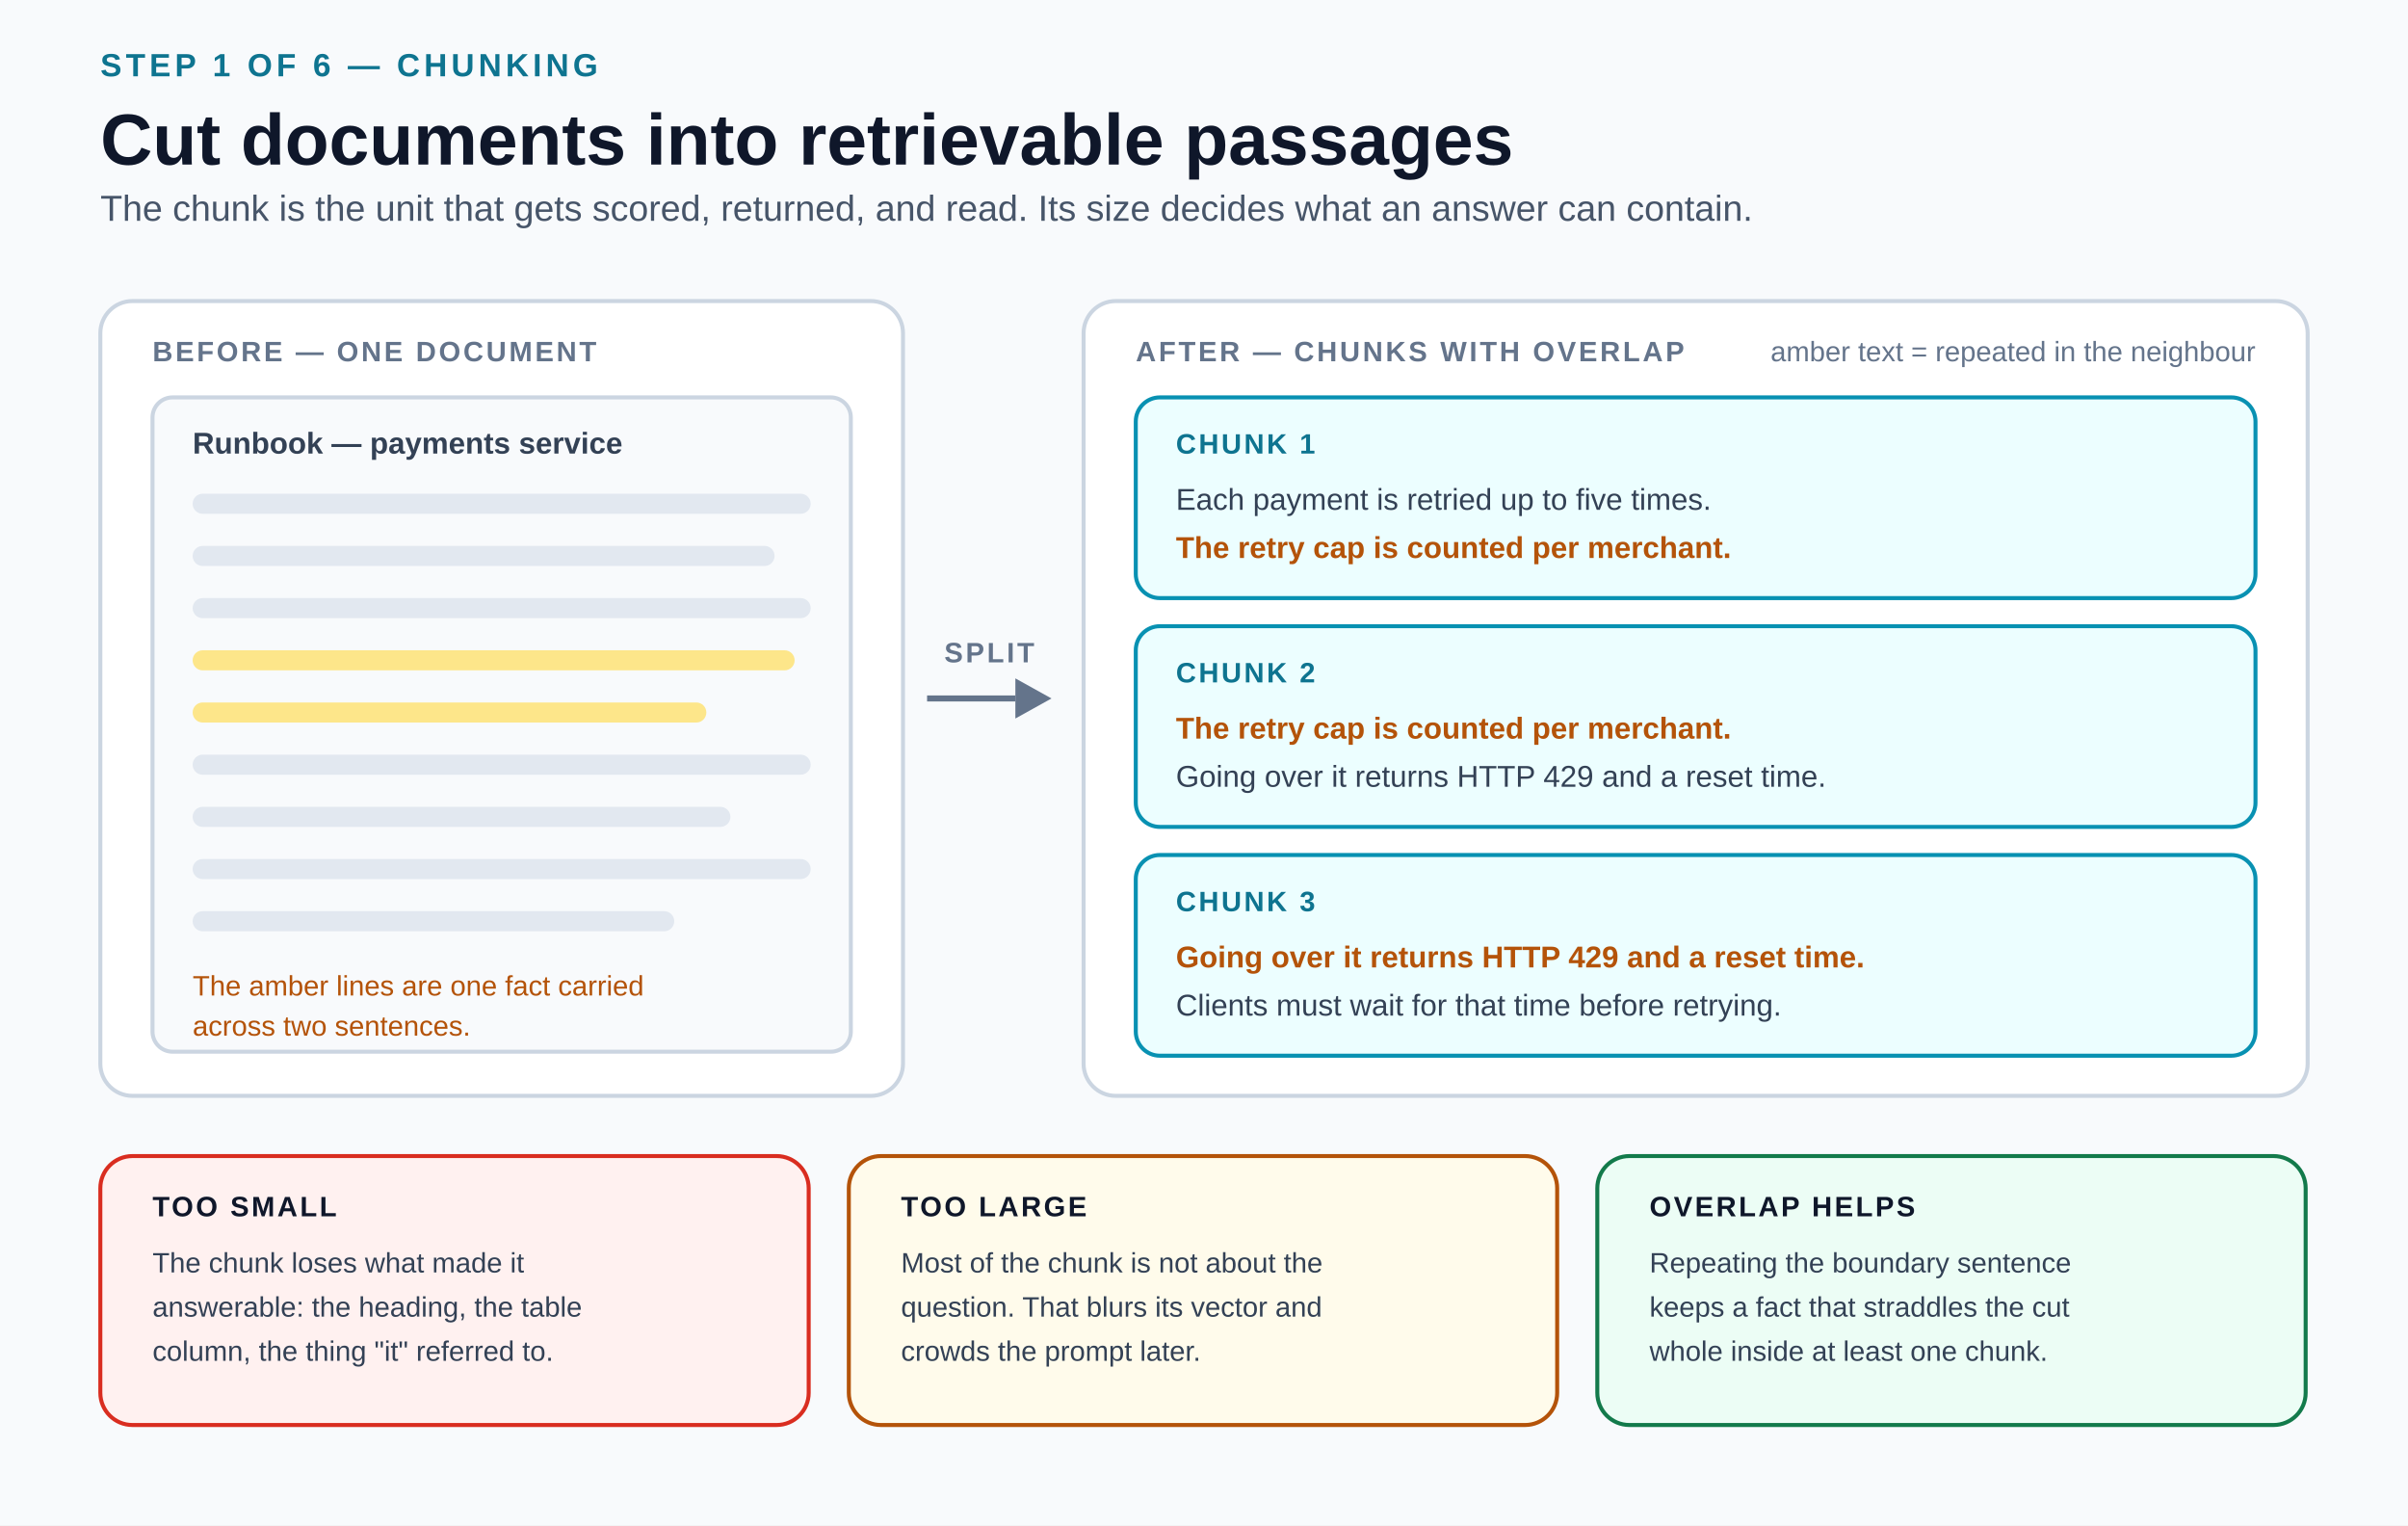
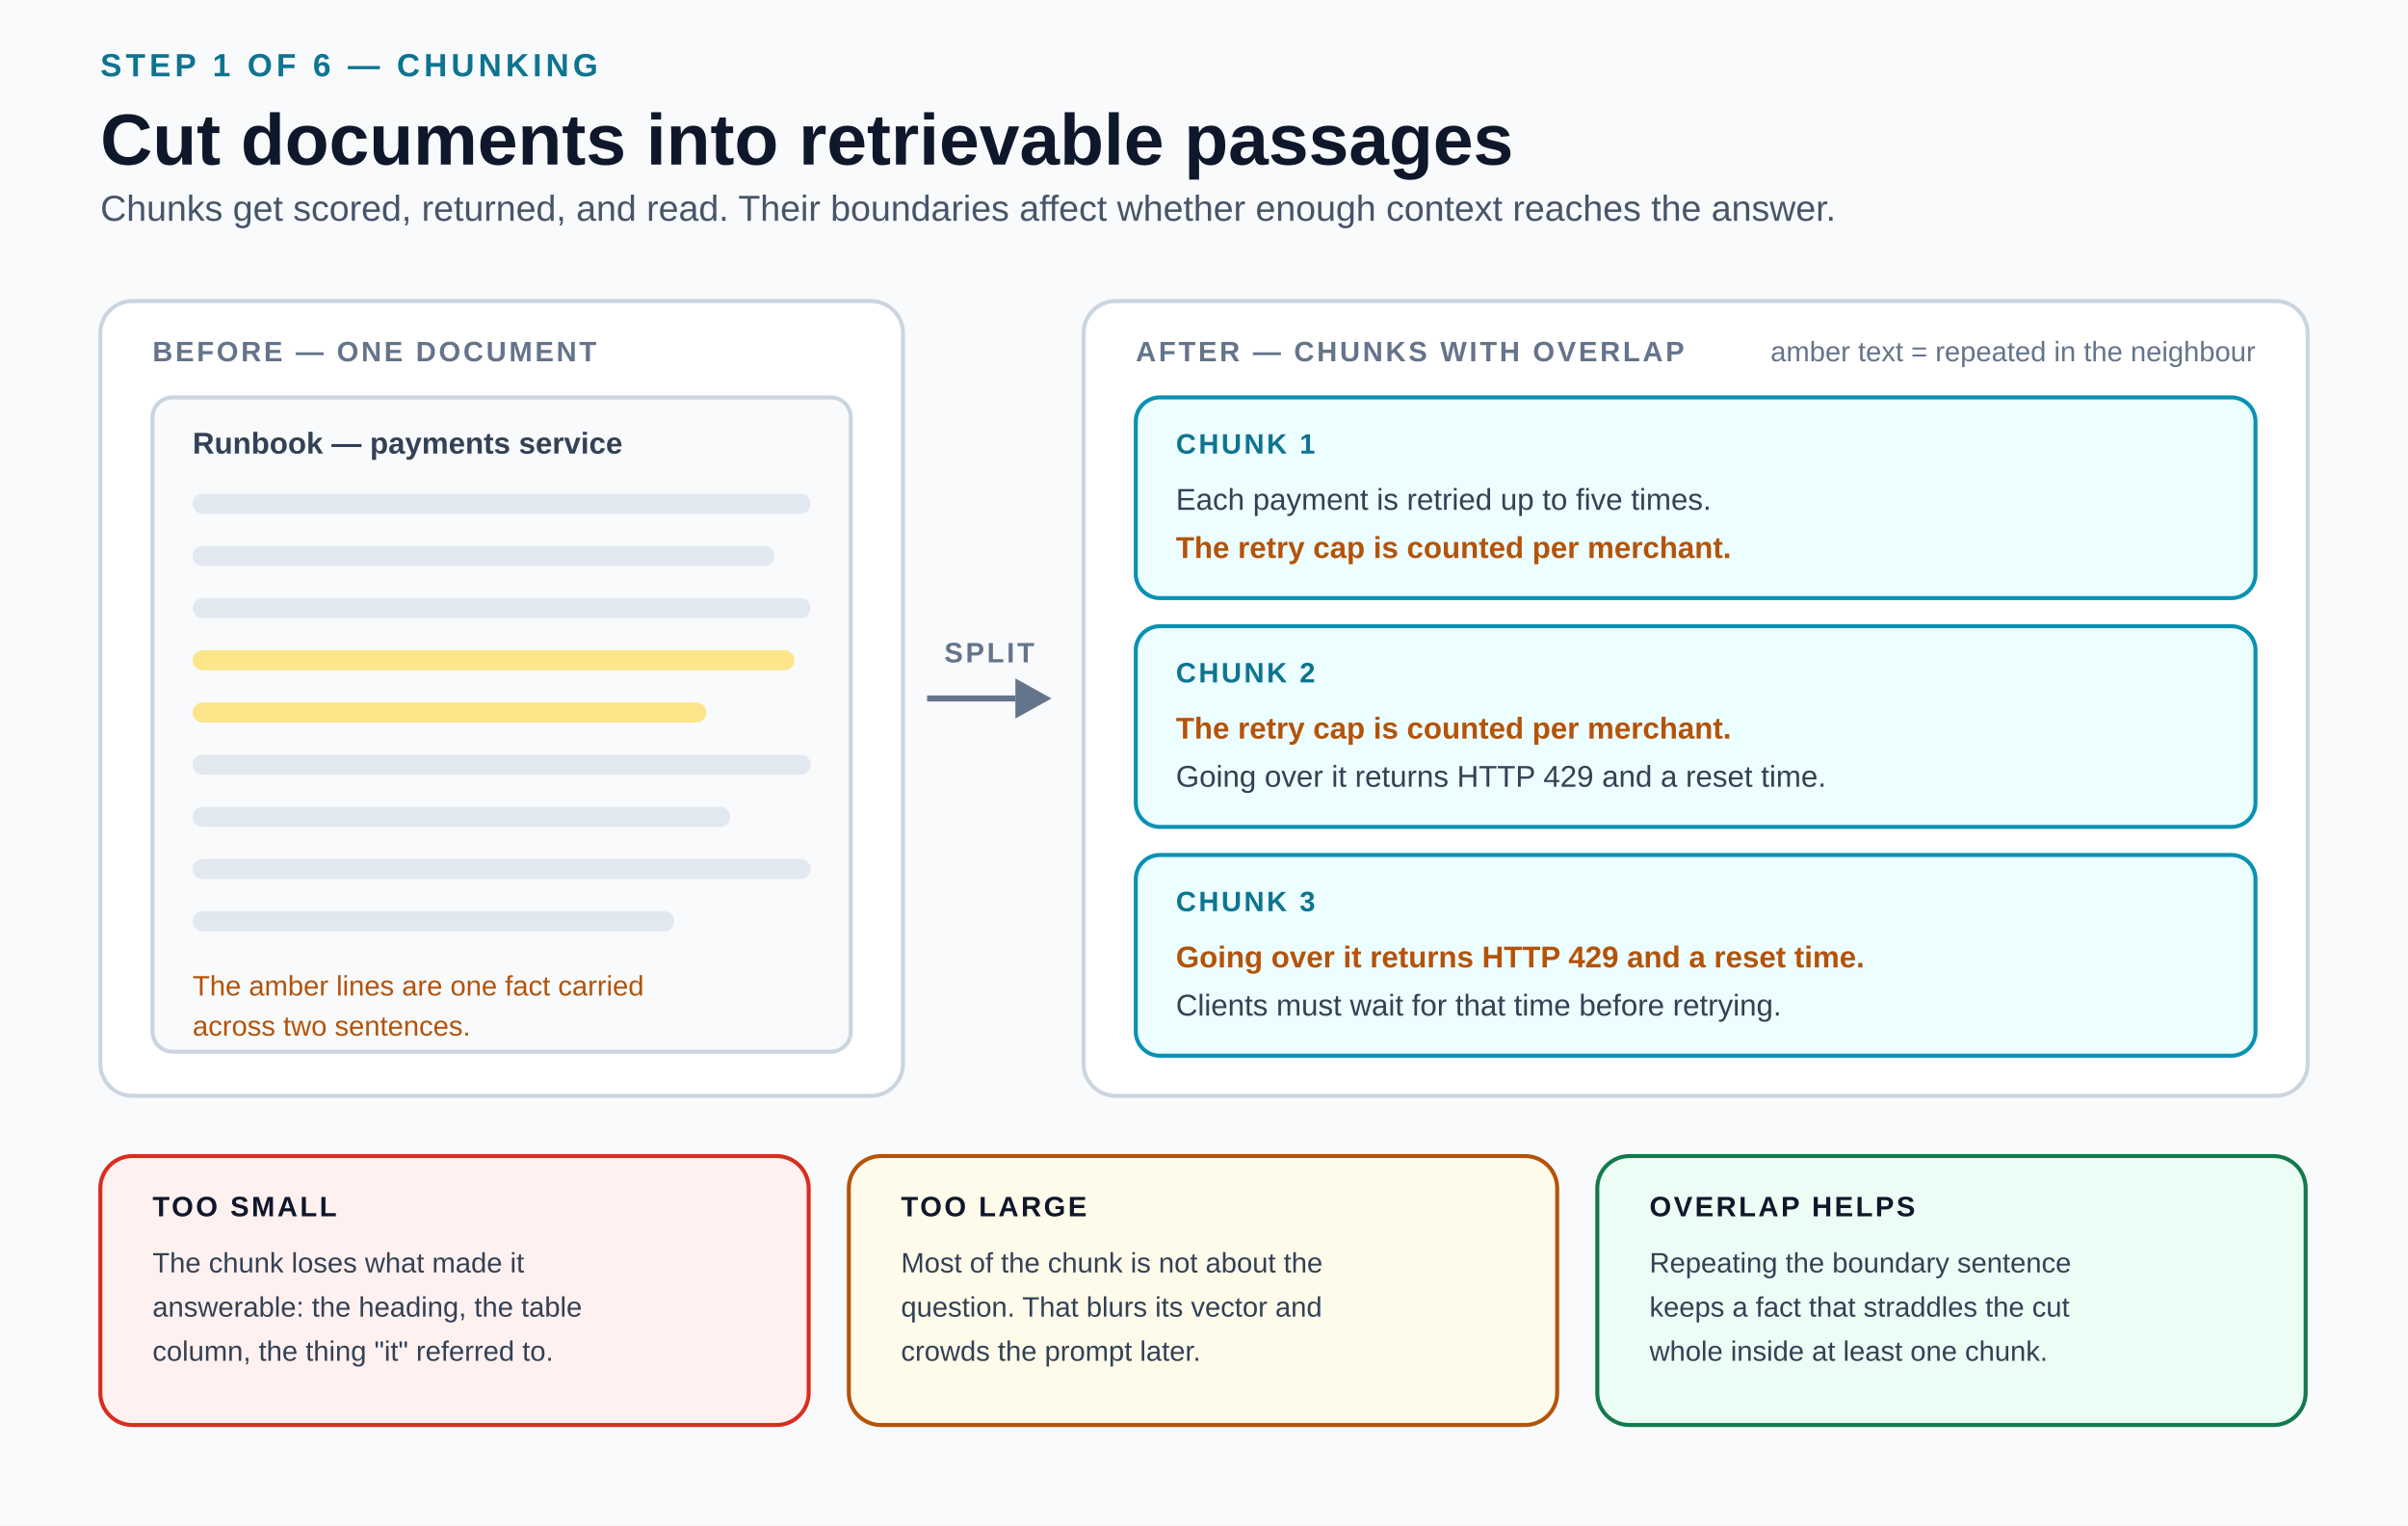
<svg xmlns="http://www.w3.org/2000/svg" width="1200" height="760" viewBox="0 0 1200 760" role="img" aria-labelledby="title desc">
  <defs>
    <style>
      text { font-family: Arial, Helvetica, sans-serif; fill: #0f172a; }
      .eyebrow { font-size: 16px; font-weight: 700; letter-spacing: 2px; fill: #0e7490; }
      .title { font-size: 36px; font-weight: 700; }
      .subtitle { font-size: 18px; fill: #475569; }
      .kicker { font-size: 14px; font-weight: 700; letter-spacing: 1.3px; fill: #64748b; }
      .legend { font-size: 14px; fill: #64748b; }
      .doc-title { font-size: 15px; font-weight: 700; fill: #334155; }
      .chunk-name { font-size: 14px; font-weight: 700; letter-spacing: 1.2px; fill: #0e7490; }
      .chunk-copy { font-size: 15px; fill: #334155; }
      .chunk-shared { font-size: 15px; font-weight: 700; fill: #b45309; }
      .note { font-size: 14px; fill: #b45309; }
      .card-label { font-size: 14px; font-weight: 700; letter-spacing: 1.2px; }
      .card-copy { font-size: 14px; fill: #334155; }
      .shaft { stroke: #64748b; stroke-width: 3; fill: none; }
      .line-bar { fill: #e2e8f0; }
      .line-bar-hit { fill: #fde68a; }
    </style>
  </defs>
  <rect width="1200" height="760" fill="#f8fafc" />
  <g id="heading">
    <text class="eyebrow" x="50" y="38">STEP 1 OF 6 — CHUNKING</text>
    <text class="title" x="50" y="82">Cut documents into retrievable passages</text>
-     <text class="subtitle" x="50" y="110">The chunk is the unit that gets scored, returned, and read. Its size decides what an answer can contain.</text>
+     <text class="subtitle" x="50" y="110">Chunks get scored, returned, and read. Their boundaries affect whether enough context reaches the answer.</text>
  </g>
  <g id="before">
    <rect x="50" y="150" width="400" height="396" rx="16" fill="#ffffff" stroke="#cbd5e1" stroke-width="2" />
    <text class="kicker" x="76" y="180">BEFORE — ONE DOCUMENT</text>
    <rect x="76" y="198" width="348" height="326" rx="10" fill="#f8fafc" stroke="#cbd5e1" stroke-width="2" />
    <text class="doc-title" x="96" y="226">Runbook — payments service</text>
    <rect class="line-bar" x="96" y="246" width="308" height="10" rx="5" />
    <rect class="line-bar" x="96" y="272" width="290" height="10" rx="5" />
    <rect class="line-bar" x="96" y="298" width="308" height="10" rx="5" />
    <rect class="line-bar-hit" x="96" y="324" width="300" height="10" rx="5" />
    <rect class="line-bar-hit" x="96" y="350" width="256" height="10" rx="5" />
    <rect class="line-bar" x="96" y="376" width="308" height="10" rx="5" />
    <rect class="line-bar" x="96" y="402" width="268" height="10" rx="5" />
    <rect class="line-bar" x="96" y="428" width="308" height="10" rx="5" />
    <rect class="line-bar" x="96" y="454" width="240" height="10" rx="5" />
    <text class="note" x="96" y="496">
      <tspan x="96" dy="0">The amber lines are one fact carried</tspan>
      <tspan x="96" dy="20">across two sentences.</tspan>
    </text>
  </g>
  <g id="split-arrow">
    <text class="kicker" x="493" y="330" text-anchor="middle">SPLIT</text>
    <line class="shaft" data-connector="true" x1="462" y1="348" x2="506" y2="348" />
    <polygon points="524,348 506,338 506,358" fill="#64748b" />
  </g>
  <g id="after">
    <rect x="540" y="150" width="610" height="396" rx="16" fill="#ffffff" stroke="#cbd5e1" stroke-width="2" />
    <text class="kicker" x="566" y="180">AFTER — CHUNKS WITH OVERLAP</text>
    <text class="legend" x="1124" y="180" text-anchor="end">amber text = repeated in the neighbour</text>
    <rect x="566" y="198" width="558" height="100" rx="12" fill="#ecfeff" stroke="#0891b2" stroke-width="2" />
    <text class="chunk-name" x="586" y="226">CHUNK 1</text>
    <text class="chunk-copy" x="586" y="254">Each payment is retried up to five times.</text>
    <text class="chunk-shared" x="586" y="278">The retry cap is counted per merchant.</text>
    <rect x="566" y="312" width="558" height="100" rx="12" fill="#ecfeff" stroke="#0891b2" stroke-width="2" />
    <text class="chunk-name" x="586" y="340">CHUNK 2</text>
    <text class="chunk-shared" x="586" y="368">The retry cap is counted per merchant.</text>
    <text class="chunk-copy" x="586" y="392">Going over it returns HTTP 429 and a reset time.</text>
    <rect x="566" y="426" width="558" height="100" rx="12" fill="#ecfeff" stroke="#0891b2" stroke-width="2" />
    <text class="chunk-name" x="586" y="454">CHUNK 3</text>
    <text class="chunk-shared" x="586" y="482">Going over it returns HTTP 429 and a reset time.</text>
    <text class="chunk-copy" x="586" y="506">Clients must wait for that time before retrying.</text>
  </g>
  <g id="tradeoffs">
    <rect x="50" y="576" width="353" height="134" rx="16" fill="#fff1f0" stroke="#d92d20" stroke-width="2" />
    <text class="card-label" x="76" y="606" fill="#b42318">TOO SMALL</text>
    <text class="card-copy" x="76" y="634">
      <tspan x="76" dy="0">The chunk loses what made it</tspan>
      <tspan x="76" dy="22">answerable: the heading, the table</tspan>
      <tspan x="76" dy="22">column, the thing "it" referred to.</tspan>
    </text>
    <rect x="423" y="576" width="353" height="134" rx="16" fill="#fffbeb" stroke="#b45309" stroke-width="2" />
    <text class="card-label" x="449" y="606" fill="#92400e">TOO LARGE</text>
    <text class="card-copy" x="449" y="634">
      <tspan x="449" dy="0">Most of the chunk is not about the</tspan>
      <tspan x="449" dy="22">question. That blurs its vector and</tspan>
      <tspan x="449" dy="22">crowds the prompt later.</tspan>
    </text>
    <rect x="796" y="576" width="353" height="134" rx="16" fill="#ecfdf5" stroke="#137a4b" stroke-width="2" />
    <text class="card-label" x="822" y="606" fill="#0f6b43">OVERLAP HELPS</text>
    <text class="card-copy" x="822" y="634">
      <tspan x="822" dy="0">Repeating the boundary sentence</tspan>
      <tspan x="822" dy="22">keeps a fact that straddles the cut</tspan>
      <tspan x="822" dy="22">whole inside at least one chunk.</tspan>
    </text>
  </g>
</svg>
